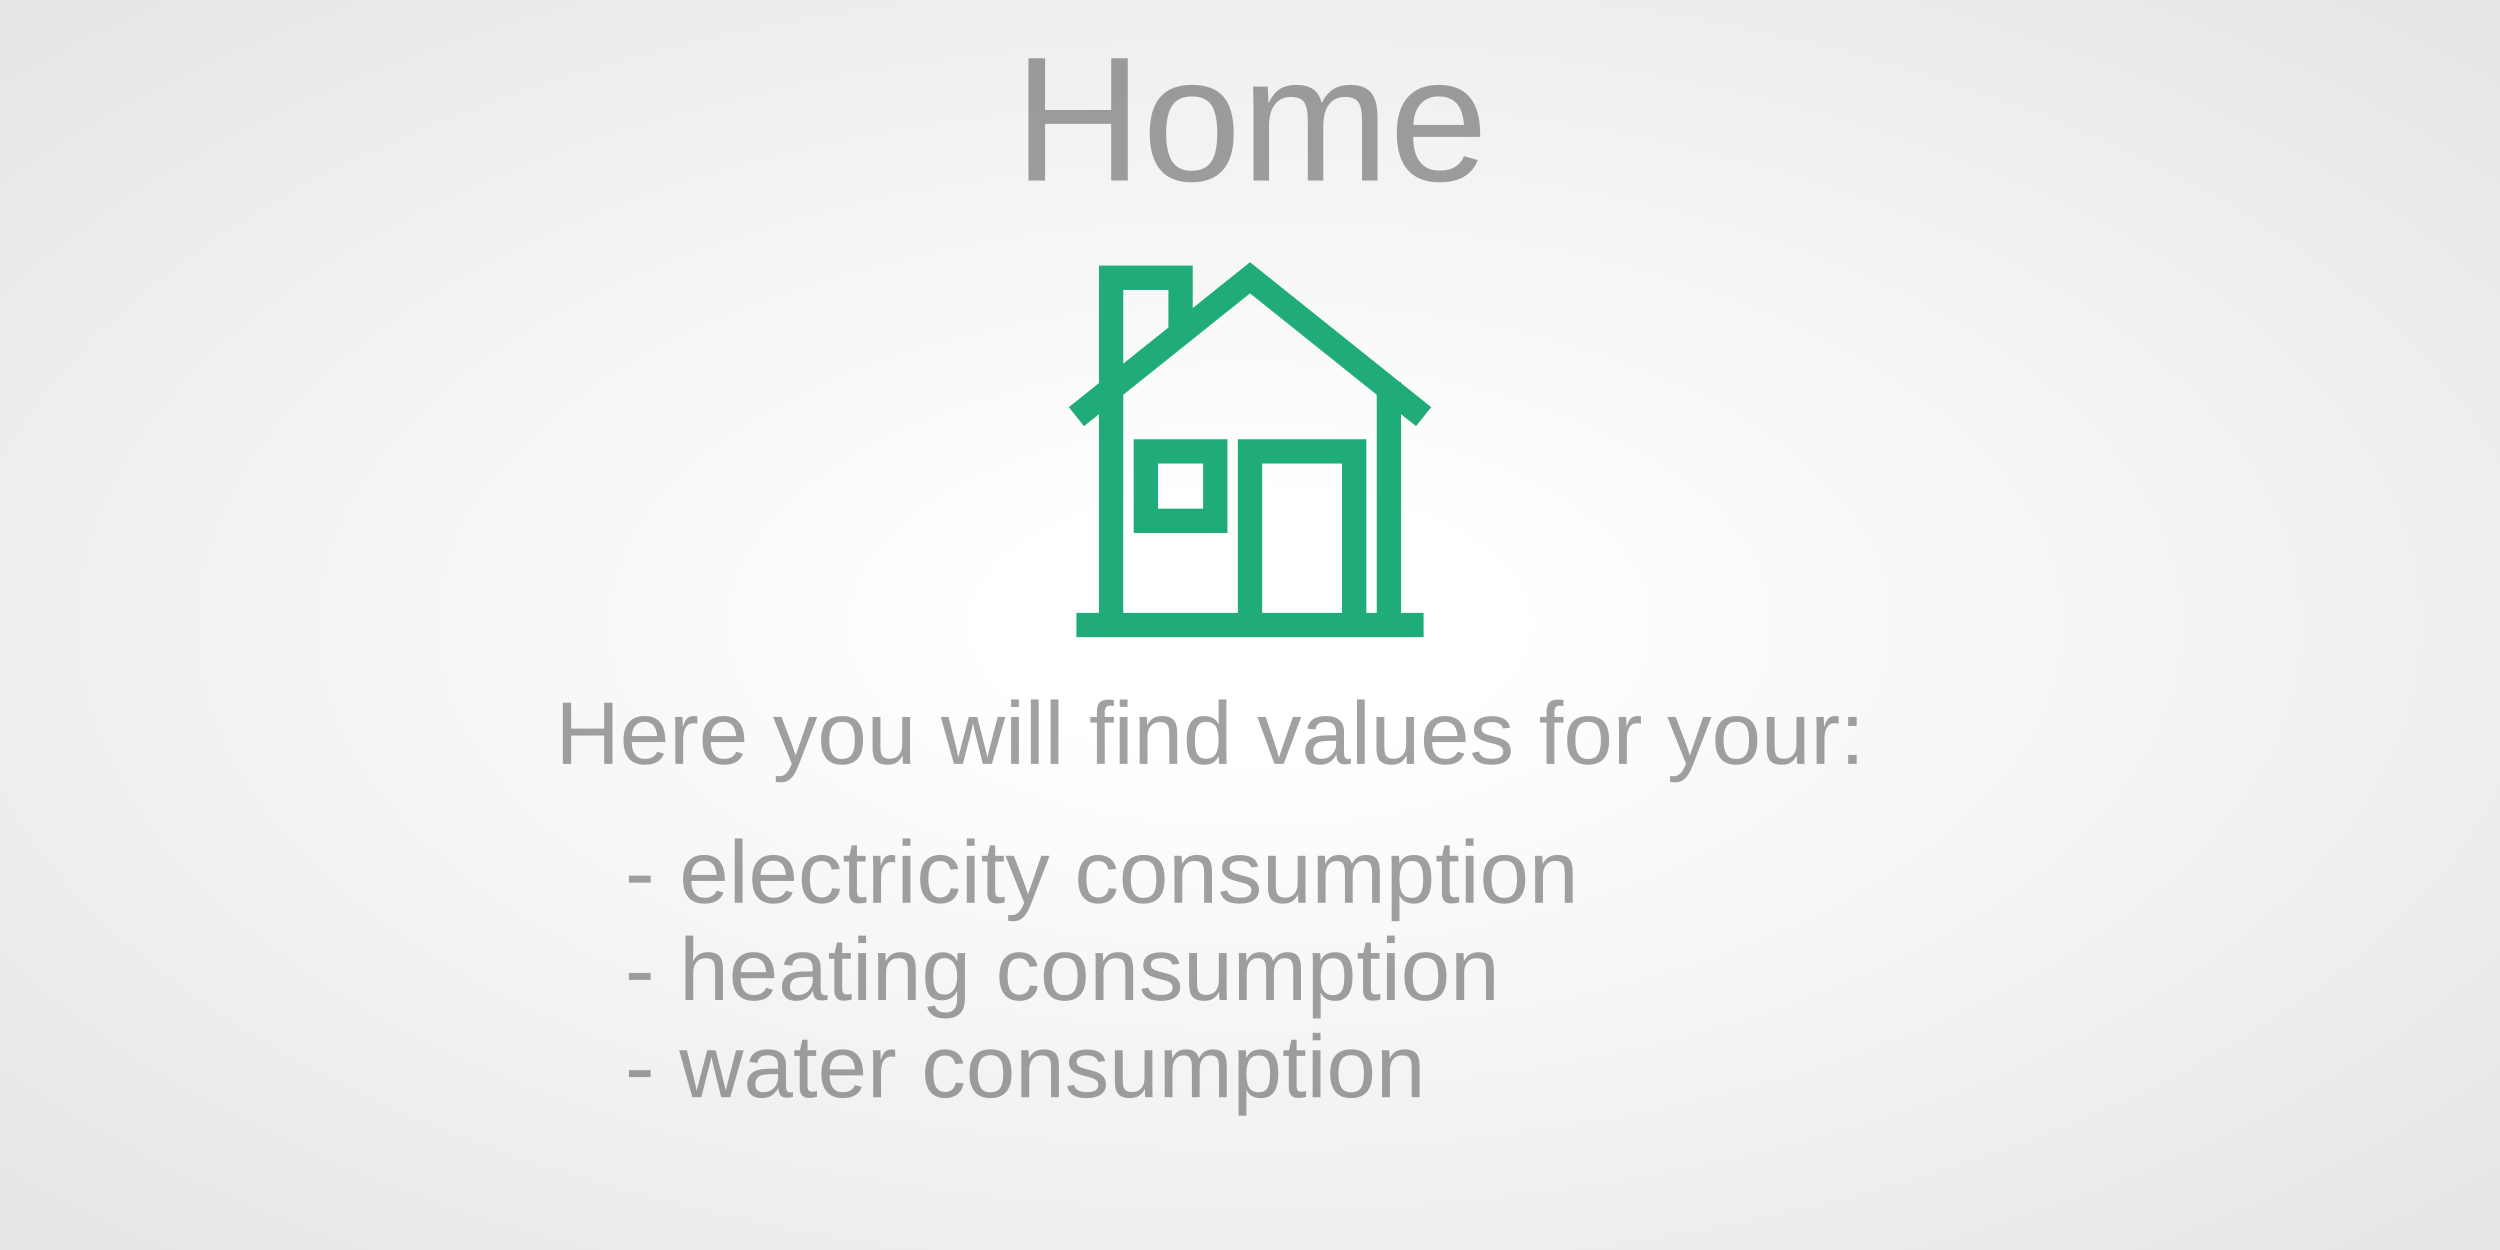
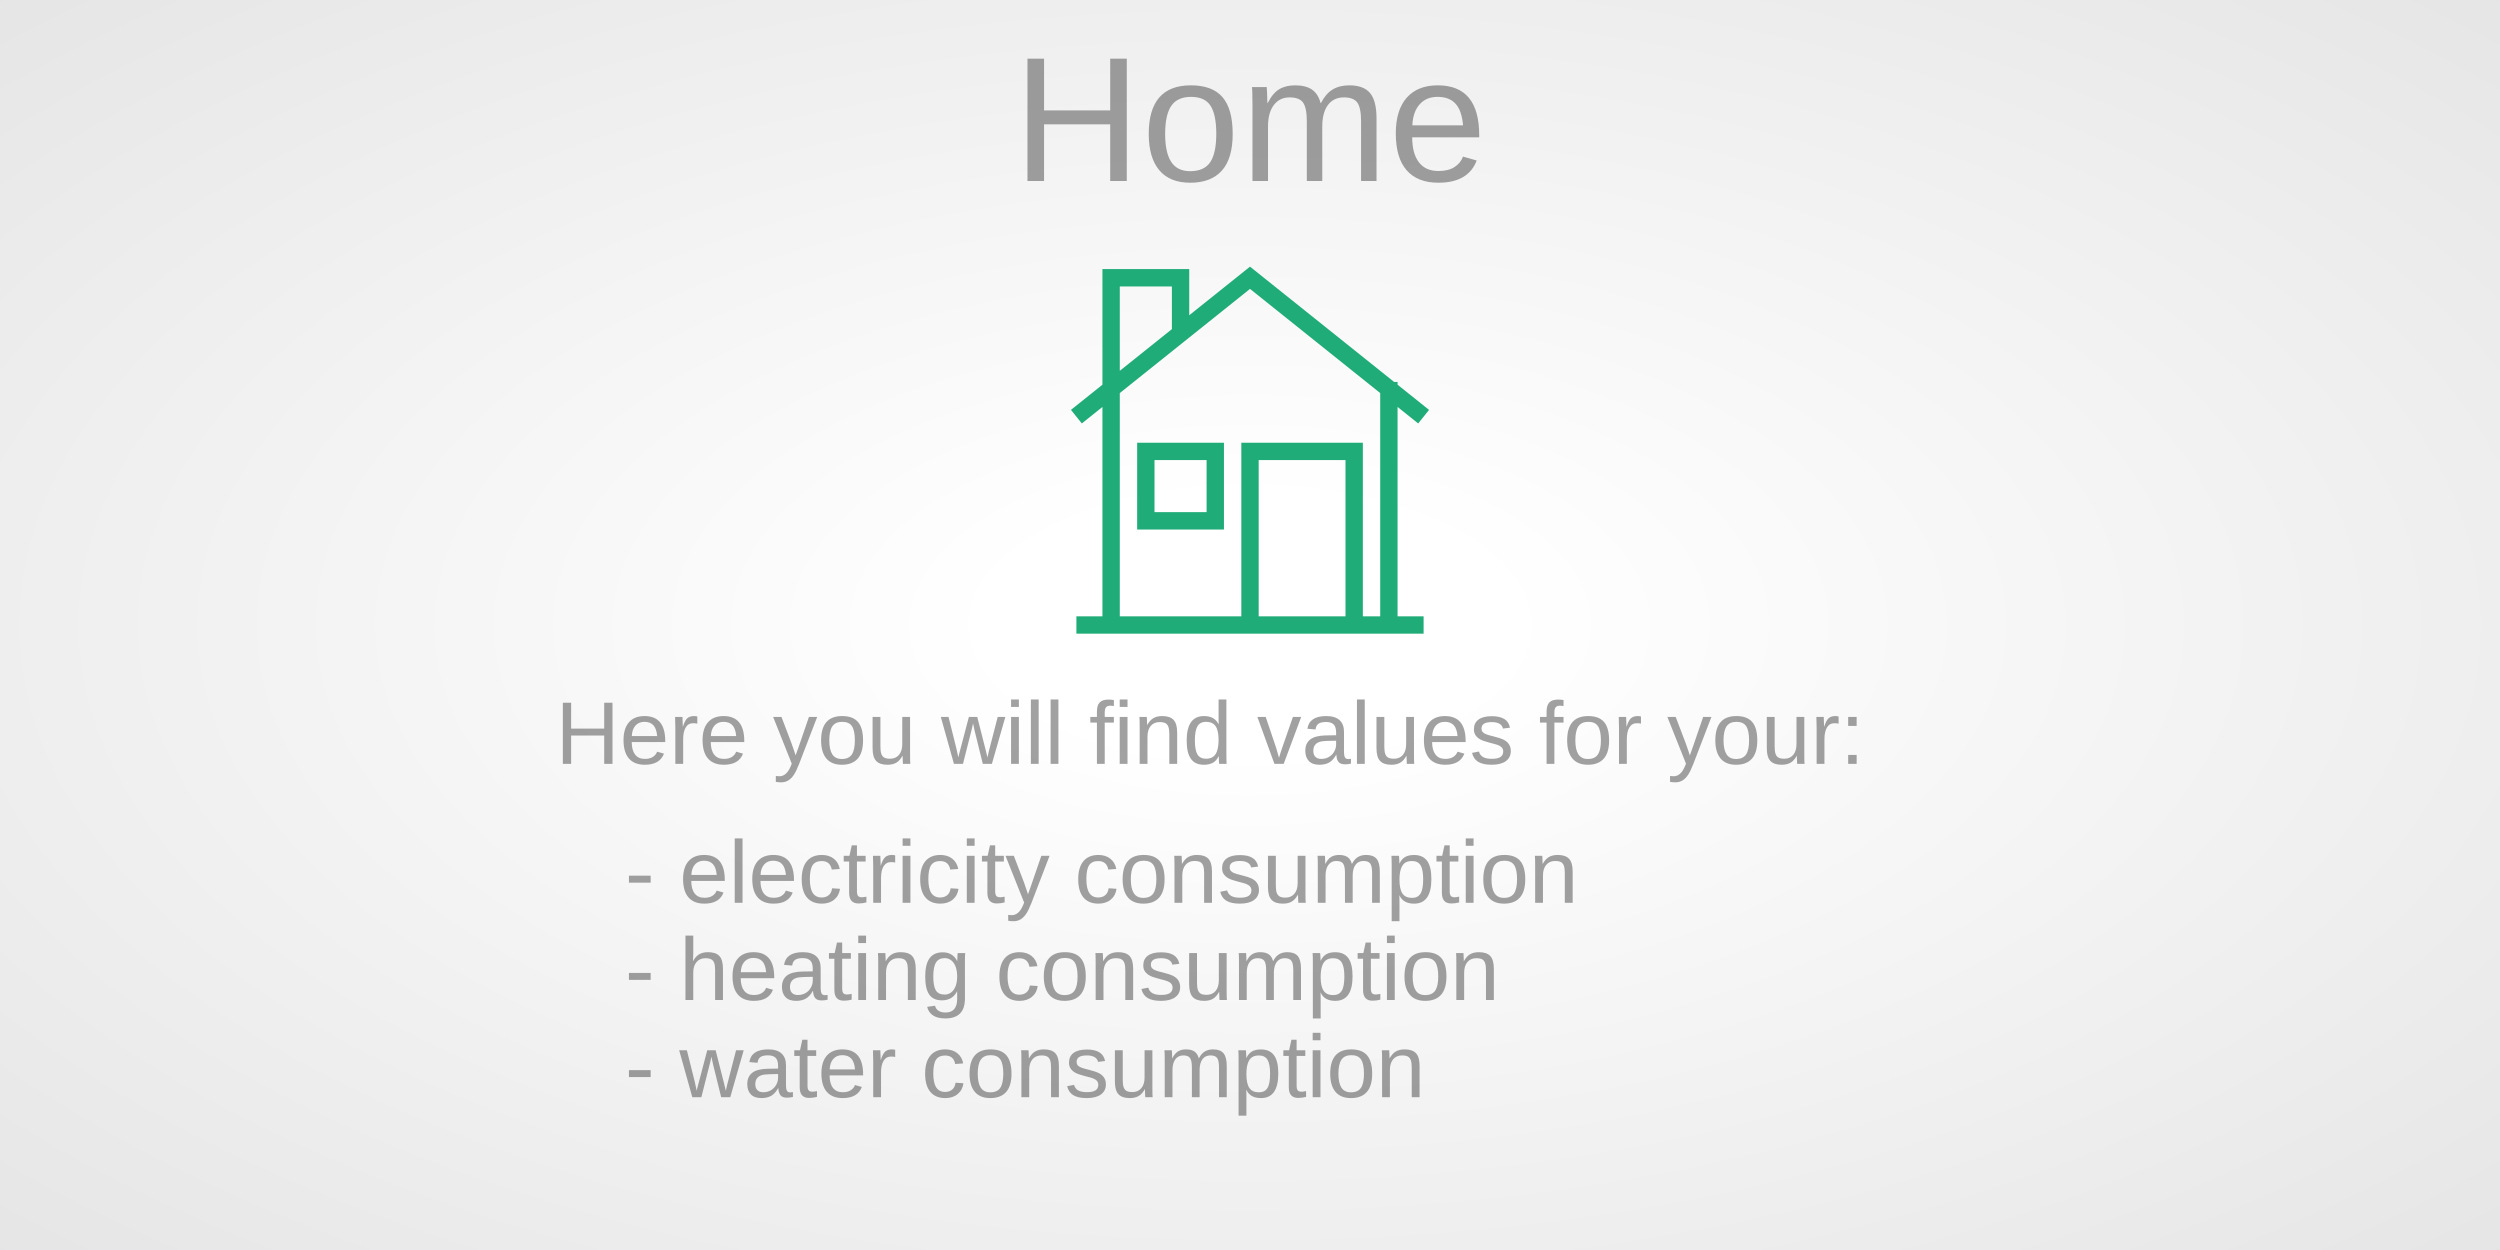
<svg xmlns="http://www.w3.org/2000/svg" width="1800" height="900" viewBox="-900 -500 1800 900" preserveAspectRatio="xMinYMin meet">
  <style>
.grid-head {
	opacity: 0.5;
	stroke-width: 2.5;
	stroke: #444;
}
</style>
  <defs>
    <radialGradient id="grad" cx="50%" cy="50%" r="100%">
      <stop offset="10%" style="stop-color:#fff; stop-opacity:1" />
      <stop offset="50%" style="stop-color:#eee; stop-opacity:1" />
      <stop offset="90%" style="stop-color:#ddd; stop-opacity:1" />
    </radialGradient>
  </defs>
  <rect x="-900" y="-500" width="1800" height="900" fill="url(#grad)" stroke-width="0" stroke="#000" />
-   <text x="-170" y="-370" opacity="0.5" font-family="Arial, Helvetica, sans-serif" font-size="128px" fill="#444">Home</text>
-   <path d="M-50,50 L50,50    M-40,50 L-40,-20 M40,-20 L40,50   M-50,-10 L0,-50 L50,-10   M-40,-20 L-40,-50 L-20,-50 L-20,-35   M-30,20 L-30,0 L-10,0 L-10,20 L-30,20 Z   M0,50 L0,0 L30,0 L30,50 Z" style="stroke:#1fac78;stroke-width:7px;fill:none;transform: scale(2.5) translateY(-70px);" />
-   <text x="-500" y="50" opacity="0.5" font-family="Arial, Helvetica, sans-serif" font-size="64px" fill="#444">Here you will find values for your:</text>
-   <text x="-450" y="150" opacity="0.5" font-family="Arial, Helvetica, sans-serif" font-size="64px" fill="#444">- electricity consumption</text>
-   <text x="-450" y="220" opacity="0.5" font-family="Arial, Helvetica, sans-serif" font-size="64px" fill="#444">- heating consumption</text>
-   <text x="-450" y="290" opacity="0.5" font-family="Arial, Helvetica, sans-serif" font-size="64px" fill="#444">- water consumption</text>
+   <svg x="-200" y="-470" width="400px" height="128px">
+     <text id="user-home-title" x="50%" y="50%" dominant-baseline="middle" text-anchor="middle" opacity="0.5" font-family="Arial, Helvetica, sans-serif" font-size="128px" fill="#444">Home</text>
+   </svg>
+   <path d="M-50,50 L50,50    M-40,50 L-40,-20 M40,-20 L40,50   M-50,-10 L0,-50 L50,-10   M-40,-20 L-40,-50 L-20,-50 L-20,-35   M-30,20 L-30,0 L-10,0 L-10,20 L-30,20 Z   M0,50 L0,0 L30,0 L30,50 Z" style="stroke:#1fac78;stroke-width:5px;fill:none;transform: scale(2.5) translateY(-70px);" />
+   <text id="user-home-description" x="-500" y="50" opacity="0.5" font-family="Arial, Helvetica, sans-serif" font-size="64px" fill="#444">Here you will find values for your:</text>
+   <text id="user-home-bullet-1" x="-450" y="150" opacity="0.5" font-family="Arial, Helvetica, sans-serif" font-size="64px" fill="#444">- electricity consumption</text>
+   <text id="user-home-bullet-2" x="-450" y="220" opacity="0.5" font-family="Arial, Helvetica, sans-serif" font-size="64px" fill="#444">- heating consumption</text>
+   <text id="user-home-bullet-3" x="-450" y="290" opacity="0.5" font-family="Arial, Helvetica, sans-serif" font-size="64px" fill="#444">- water consumption</text>
</svg>
